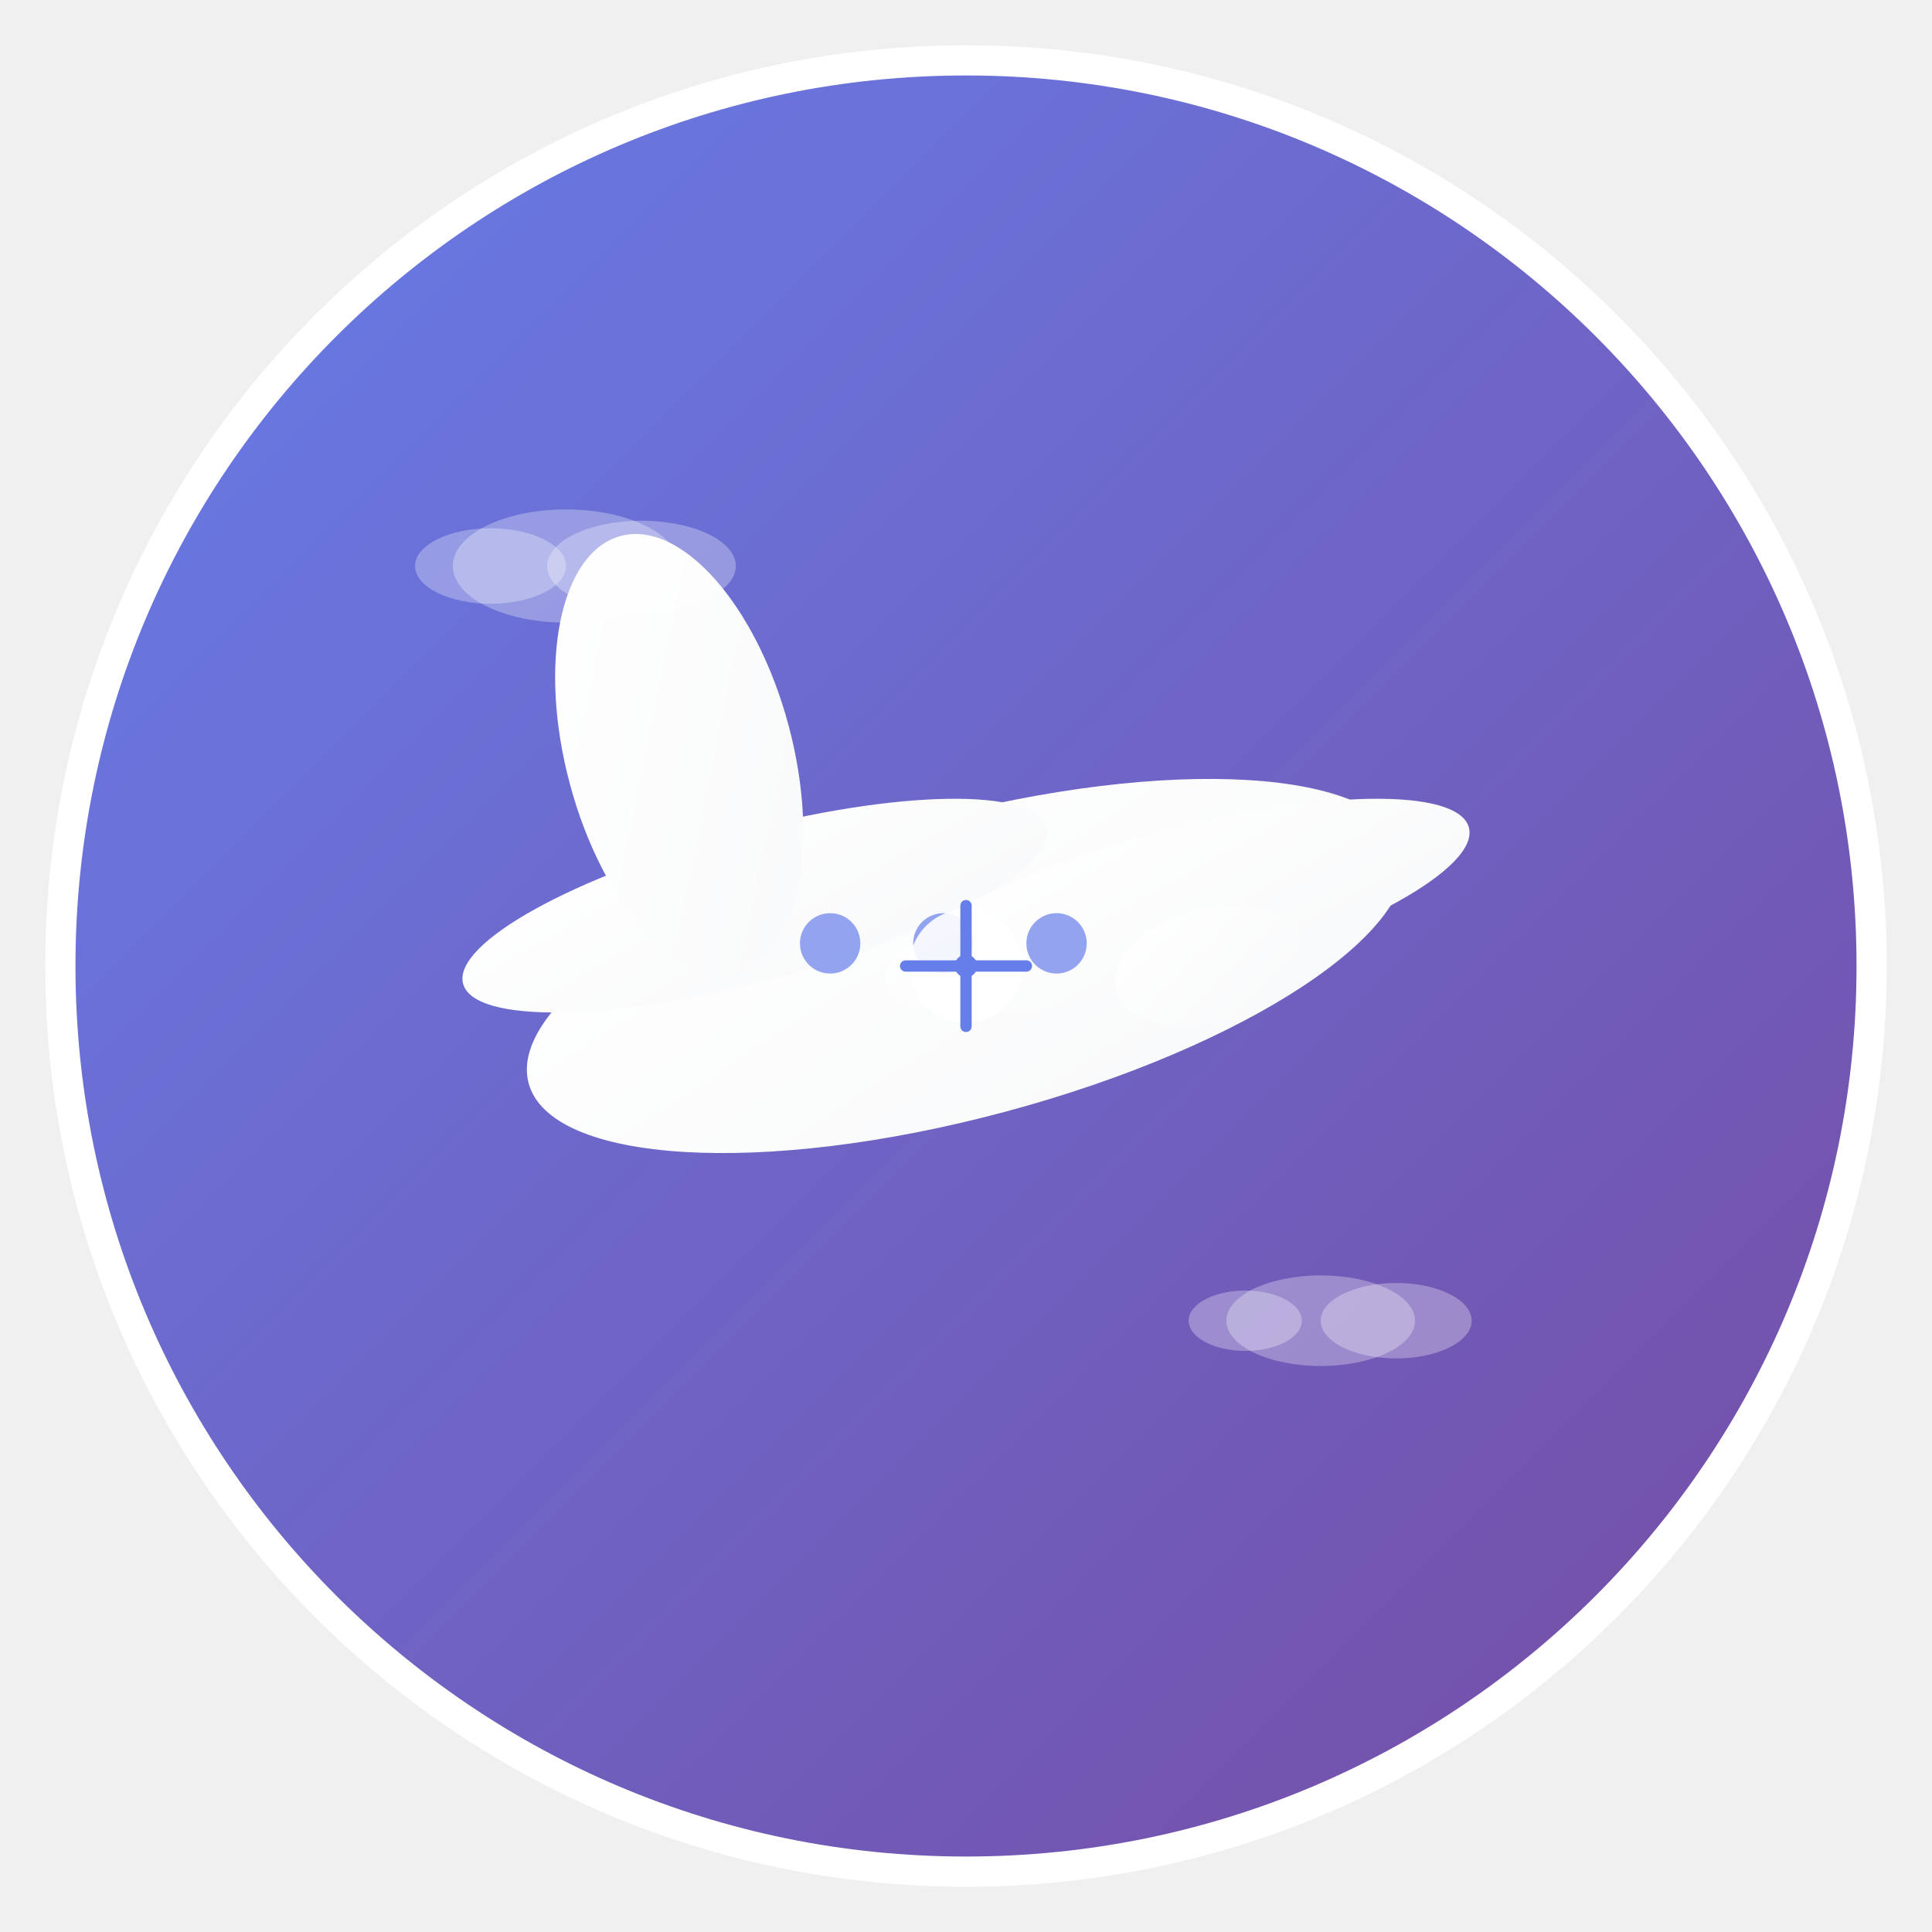
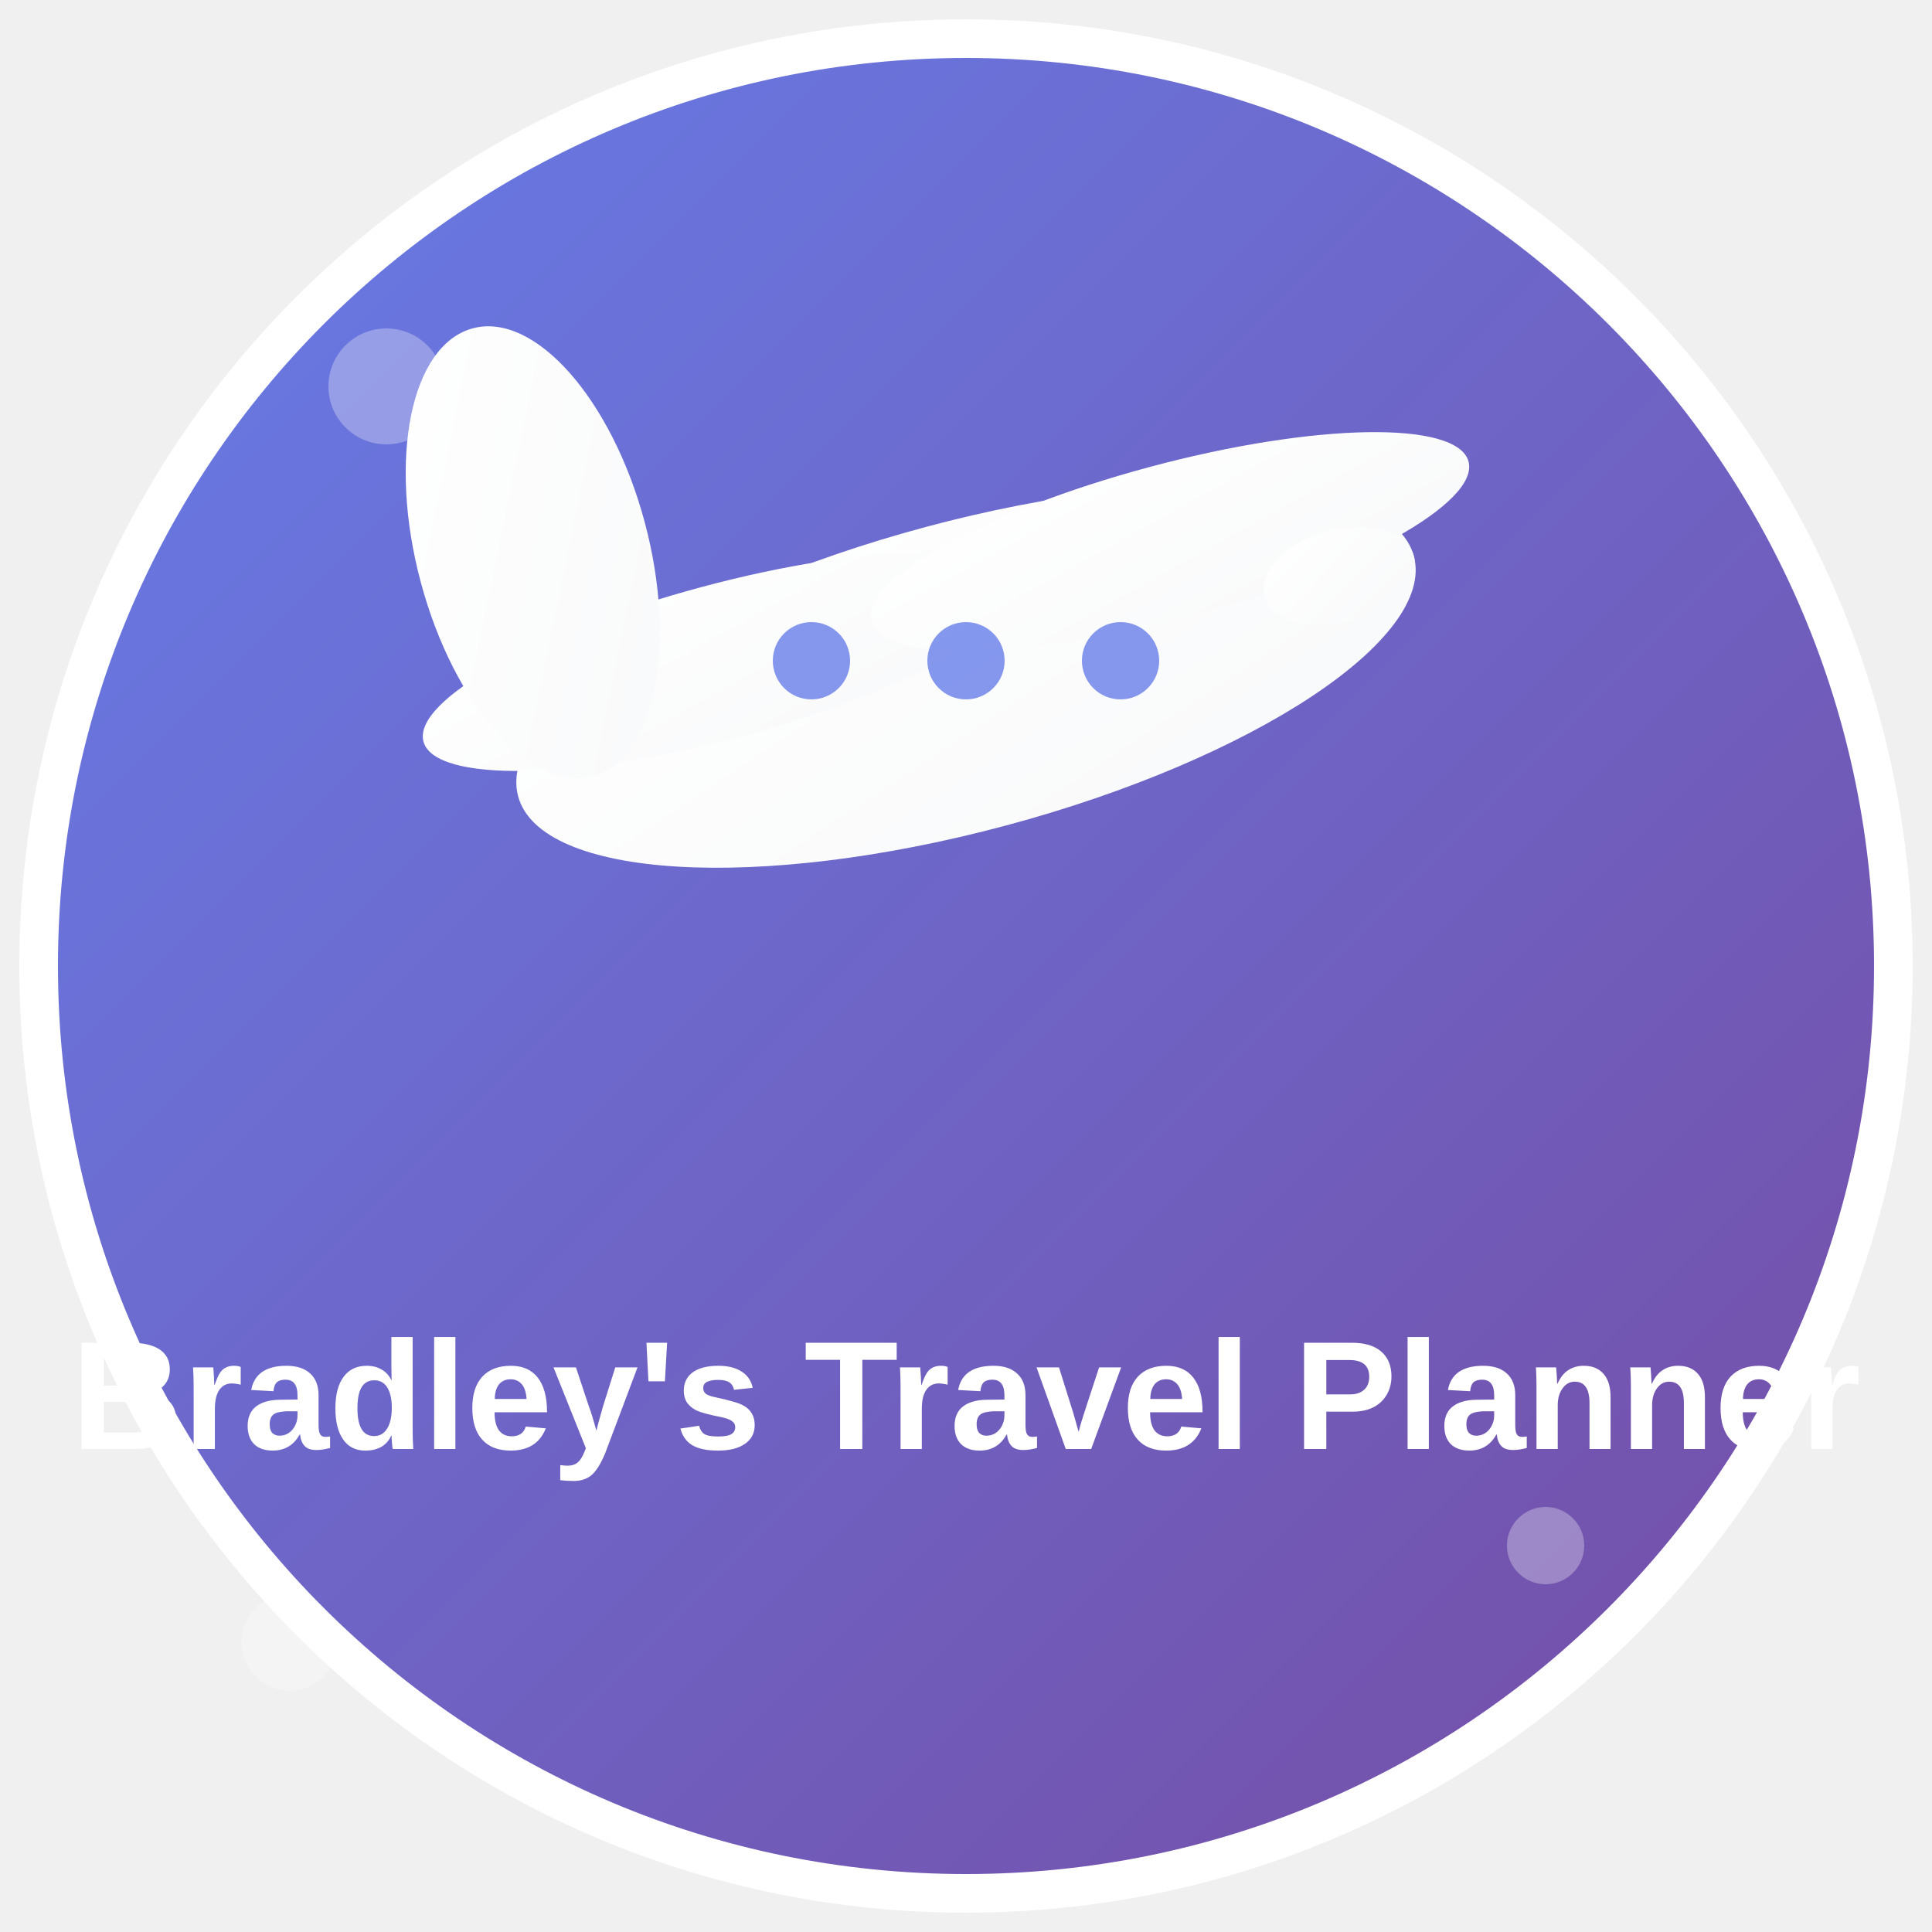
- <svg xmlns="http://www.w3.org/2000/svg" width="152" height="152" viewBox="0 0 512 512">
+ <svg xmlns="http://www.w3.org/2000/svg" width="152" height="152" viewBox="0 0 152 152">
  <defs>
    <linearGradient id="bg" x1="0%" y1="0%" x2="100%" y2="100%">
      <stop offset="0%" style="stop-color:#667eea;stop-opacity:1" />
      <stop offset="100%" style="stop-color:#764ba2;stop-opacity:1" />
    </linearGradient>
    <linearGradient id="plane" x1="0%" y1="0%" x2="100%" y2="100%">
      <stop offset="0%" style="stop-color:#ffffff;stop-opacity:1" />
      <stop offset="100%" style="stop-color:#f8f9fa;stop-opacity:1" />
    </linearGradient>
  </defs>
-   <circle cx="256" cy="256" r="240" fill="url(#bg)" stroke="#ffffff" stroke-width="8" />
-   <ellipse cx="256" cy="256" rx="120" ry="40" fill="url(#plane)" transform="rotate(-15 256 256)" />
-   <ellipse cx="200" cy="240" rx="80" ry="20" fill="url(#plane)" transform="rotate(-15 200 240)" />
-   <ellipse cx="312" cy="240" rx="80" ry="20" fill="url(#plane)" transform="rotate(-15 312 240)" />
-   <ellipse cx="180" cy="200" rx="30" ry="60" fill="url(#plane)" transform="rotate(-15 180 200)" />
-   <ellipse cx="320" cy="256" rx="25" ry="15" fill="url(#plane)" transform="rotate(-15 320 256)" />
-   <circle cx="220" cy="250" r="8" fill="#667eea" opacity="0.7" />
-   <circle cx="250" cy="250" r="8" fill="#667eea" opacity="0.7" />
-   <circle cx="280" cy="250" r="8" fill="#667eea" opacity="0.7" />
-   <ellipse cx="150" cy="150" rx="30" ry="15" fill="rgba(255,255,255,0.3)" />
-   <ellipse cx="170" cy="150" rx="25" ry="12" fill="rgba(255,255,255,0.3)" />
-   <ellipse cx="130" cy="150" rx="20" ry="10" fill="rgba(255,255,255,0.3)" />
-   <ellipse cx="350" cy="350" rx="25" ry="12" fill="rgba(255,255,255,0.3)" />
-   <ellipse cx="370" cy="350" rx="20" ry="10" fill="rgba(255,255,255,0.3)" />
-   <ellipse cx="330" cy="350" rx="15" ry="8" fill="rgba(255,255,255,0.3)" />
-   <circle cx="256" cy="256" r="15" fill="#ffffff" opacity="0.9" />
-   <line x1="256" y1="240" x2="256" y2="272" stroke="#667eea" stroke-width="3" stroke-linecap="round" />
-   <line x1="240" y1="256" x2="272" y2="256" stroke="#667eea" stroke-width="3" stroke-linecap="round" />
-   <circle cx="256" cy="256" r="3" fill="#667eea" />
+   <circle cx="76" cy="76" r="72.96" fill="url(#bg)" stroke="#ffffff" stroke-width="3.04" />
+   <g transform="translate(76, 53.2)">
+     <ellipse cx="0" cy="0" rx="36.48" ry="12.16" fill="url(#plane)" transform="rotate(-15)" />
+     <ellipse cx="-18.24" cy="-6.08" rx="24.32" ry="6.08" fill="url(#plane)" transform="rotate(-15)" />
+     <ellipse cx="18.24" cy="-6.08" rx="24.32" ry="6.08" fill="url(#plane)" transform="rotate(-15)" />
+     <ellipse cx="-30.4" cy="-18.24" rx="9.12" ry="18.24" fill="url(#plane)" transform="rotate(-15)" />
+     <ellipse cx="30.4" cy="0" rx="6.08" ry="3.648" fill="url(#plane)" transform="rotate(-15)" />
+     <circle cx="-12.16" cy="-1.216" r="3.04" fill="#667eea" opacity="0.8" />
+     <circle cx="0" cy="-1.216" r="3.04" fill="#667eea" opacity="0.8" />
+     <circle cx="12.16" cy="-1.216" r="3.04" fill="#667eea" opacity="0.8" />
+   </g>
+   <text x="76" y="114" text-anchor="middle" font-family="Arial, sans-serif" font-size="12.16" font-weight="bold" fill="white">
+     Bradley's Travel Planner
+   </text>
+   <circle cx="30.4" cy="30.4" r="4.56" fill="rgba(255,255,255,0.3)" />
+   <circle cx="121.6" cy="121.6" r="3.04" fill="rgba(255,255,255,0.3)" />
+   <circle cx="22.8" cy="129.2" r="3.8" fill="rgba(255,255,255,0.3)" />
</svg>
